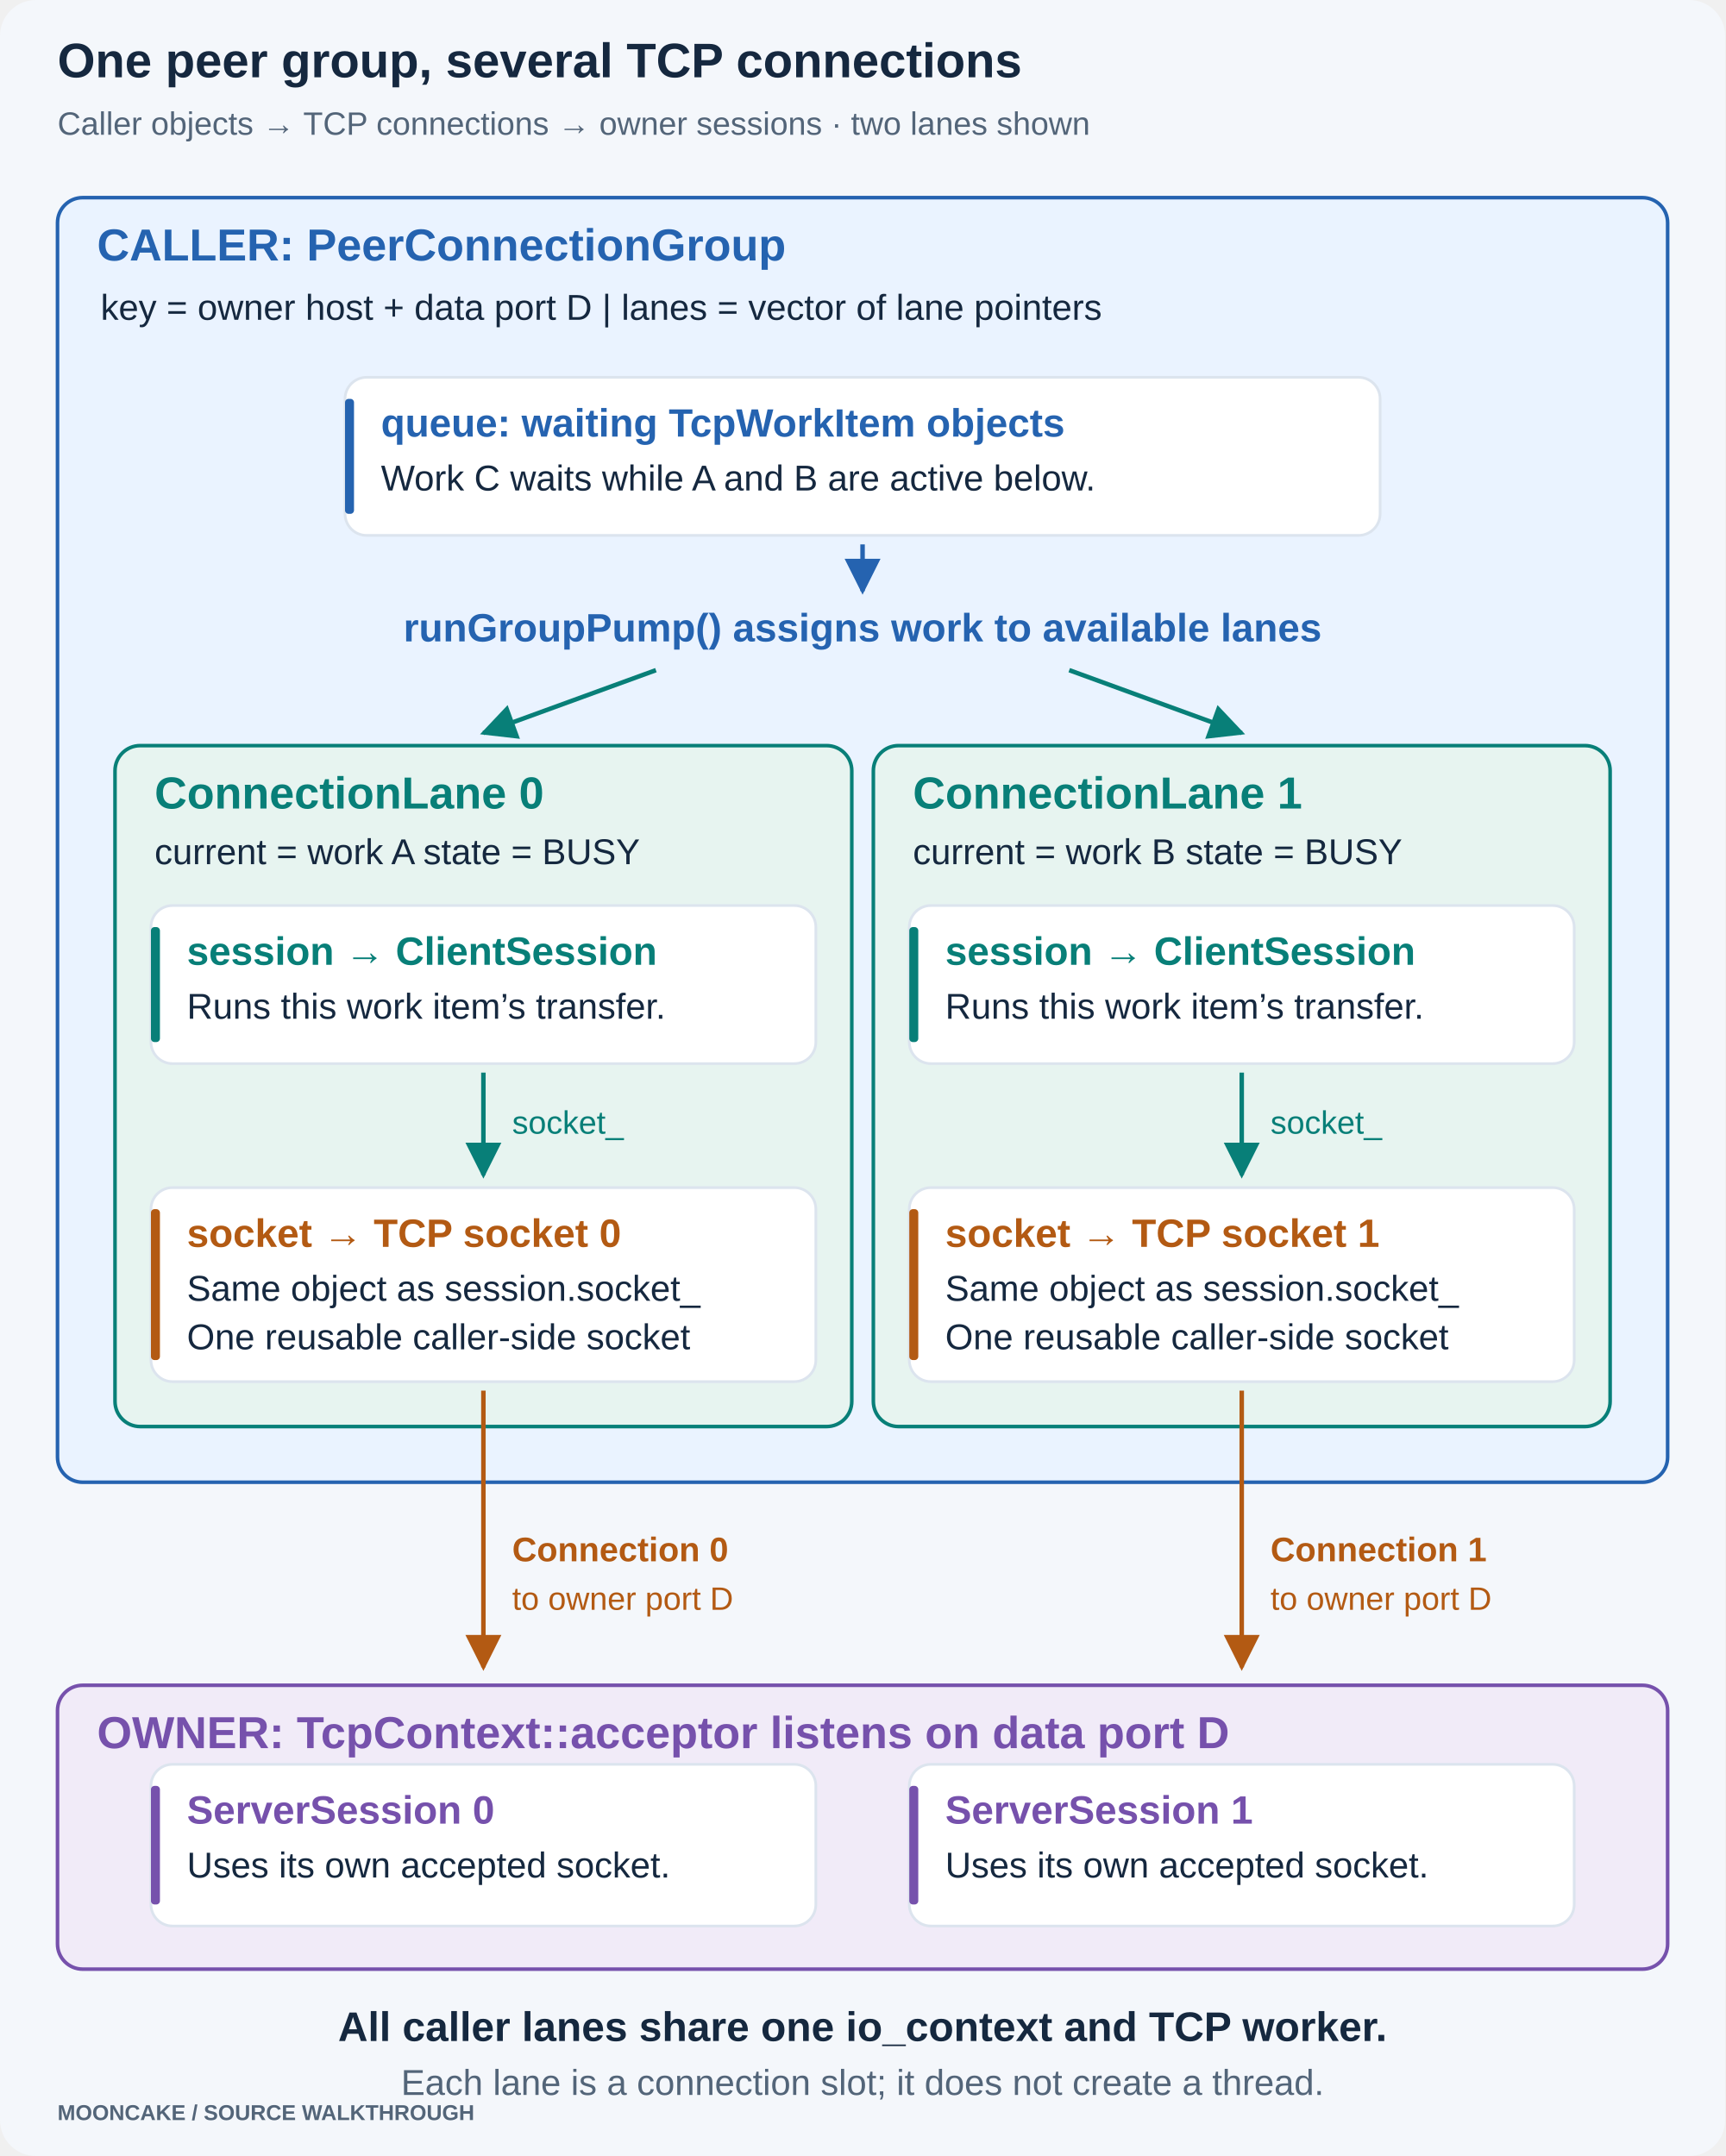
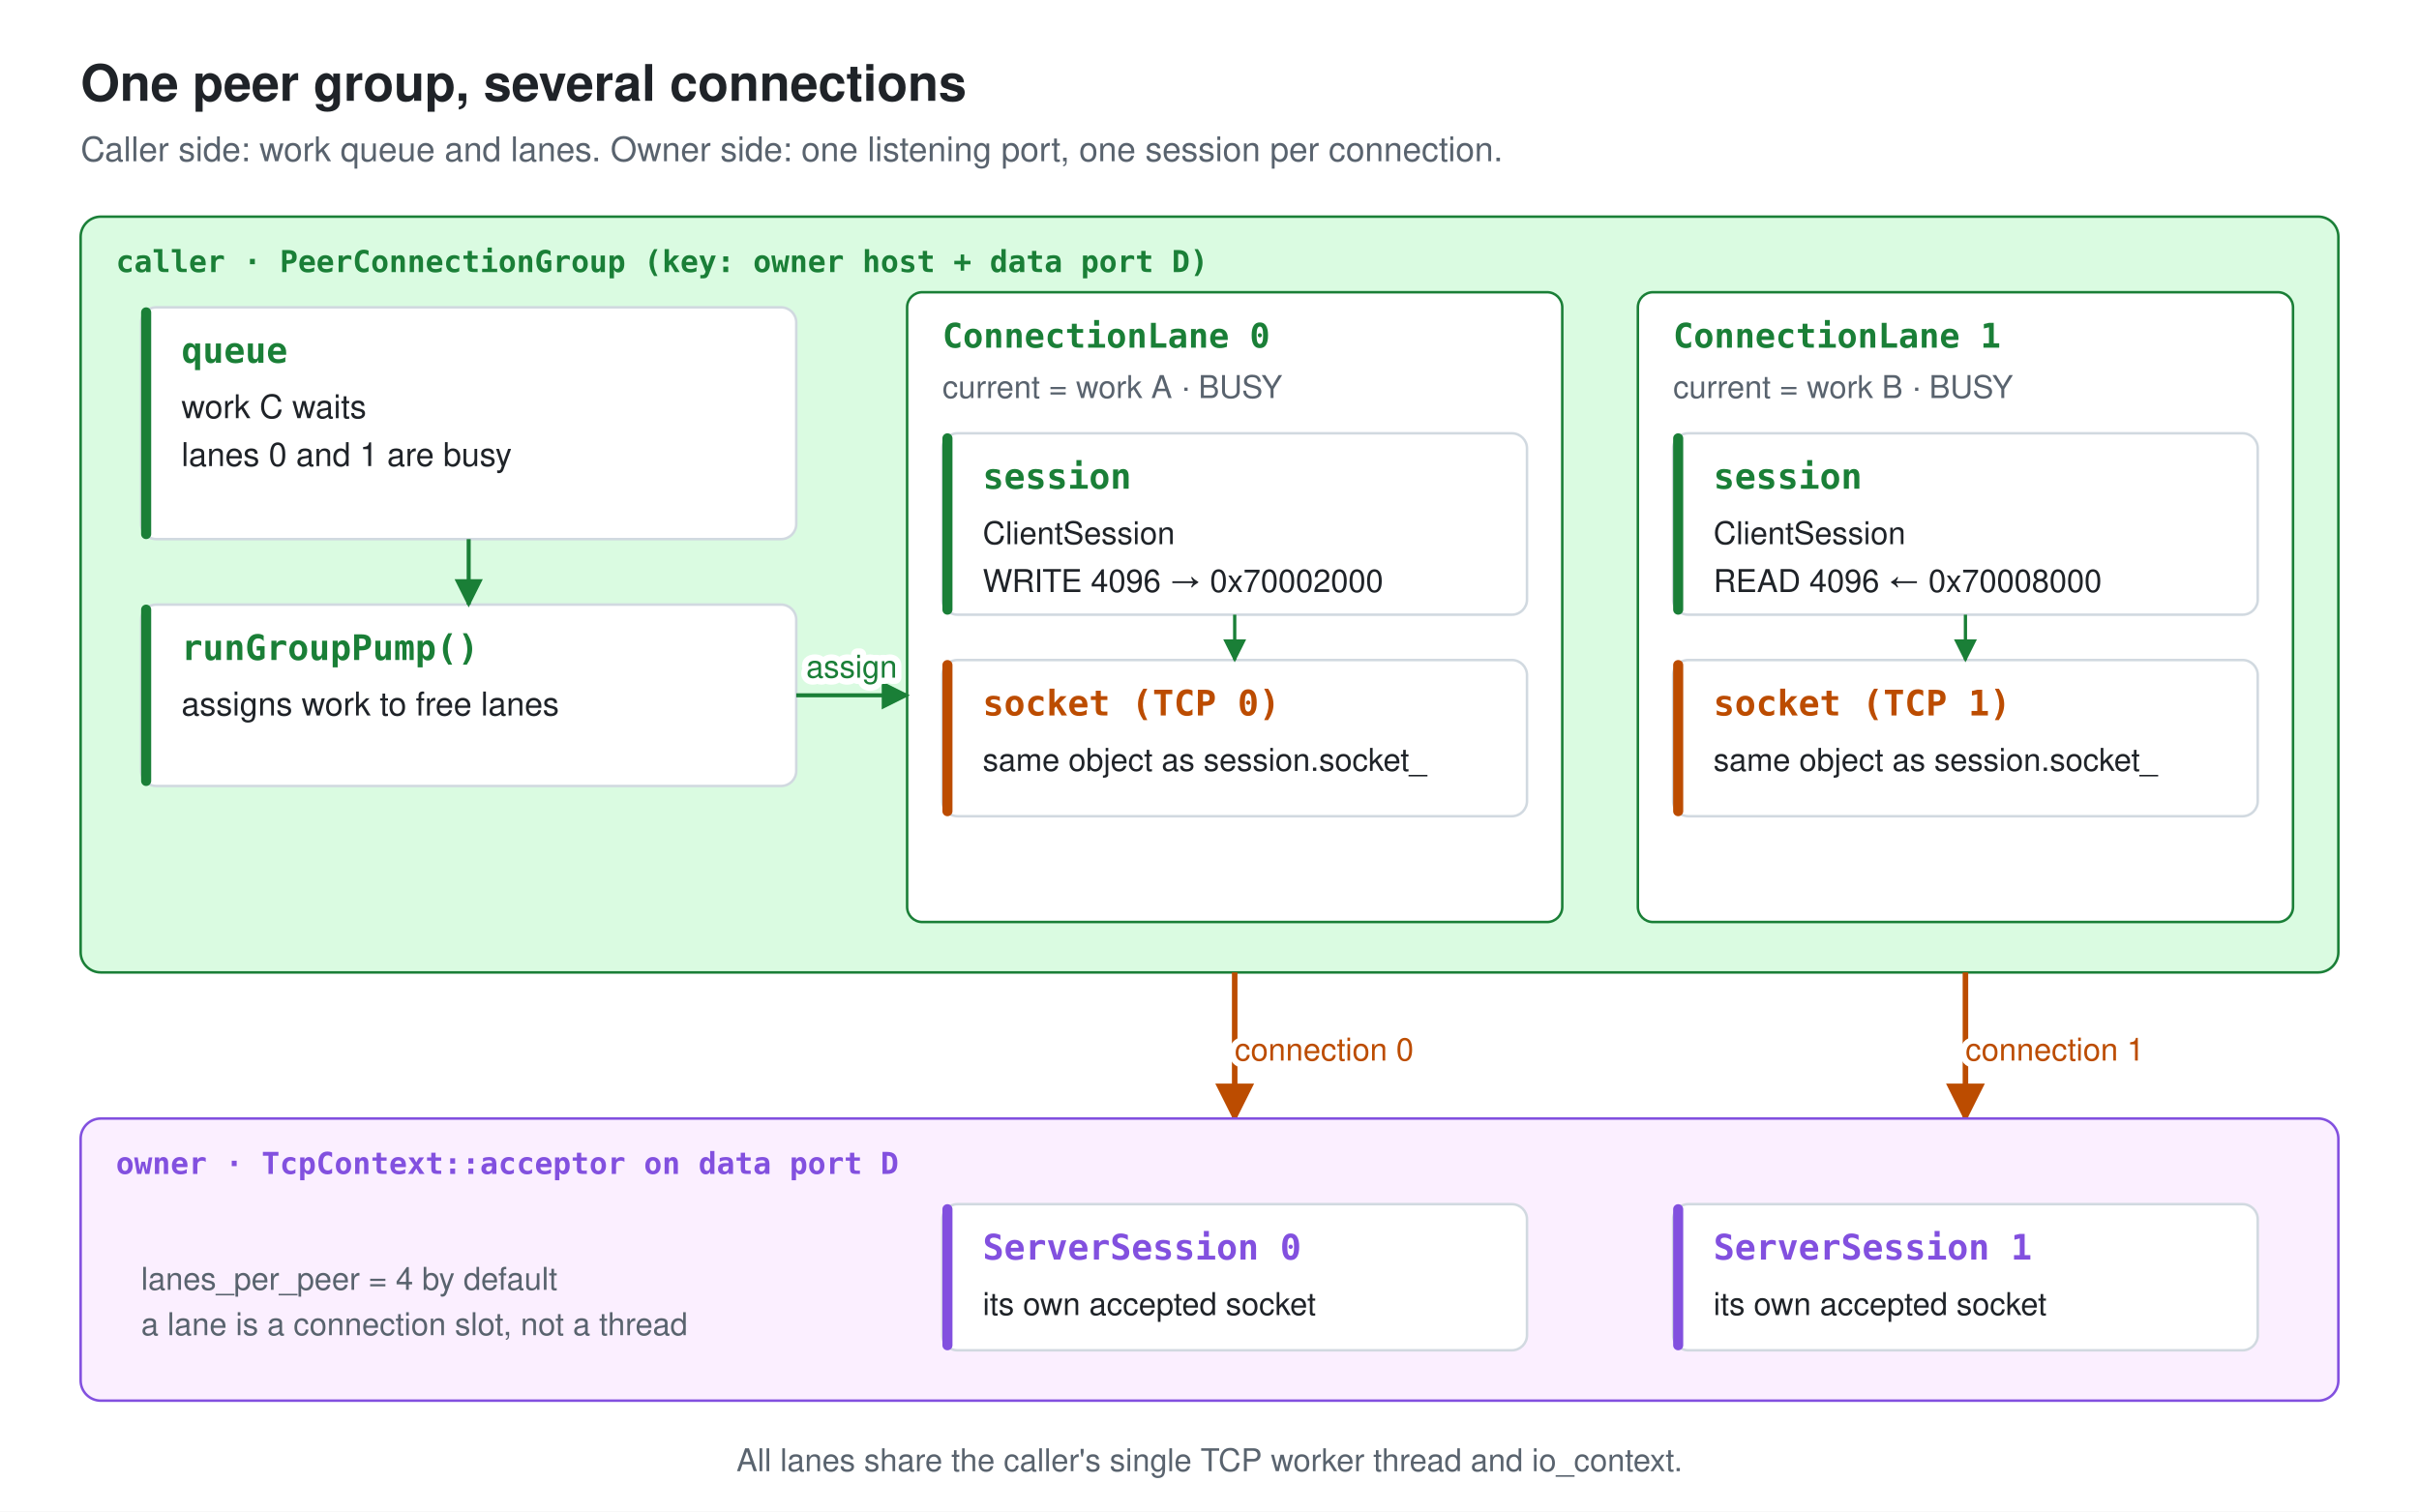
- <svg xmlns="http://www.w3.org/2000/svg" width="960" height="1200" viewBox="0 0 960 1200" role="img" aria-labelledby="title desc">
+ <svg xmlns="http://www.w3.org/2000/svg" width="960" height="600" viewBox="0 0 960 600" role="img" aria-labelledby="t d">
  <defs>
-     <marker id="arrow" viewBox="0 0 10 10" refX="9" refY="5" markerWidth="8" markerHeight="8" orient="auto-start-reverse">
-       <path d="M 0 0 L 10 5 L 0 10 z" fill="context-stroke" />
+     <marker id="a-0969da" viewBox="0 0 10 10" refX="9" refY="5" markerWidth="7" markerHeight="7" orient="auto-start-reverse">
+       <path d="M 0 0 L 10 5 L 0 10 z" fill="#0969da" />
+     </marker>
+     <marker id="a-8250df" viewBox="0 0 10 10" refX="9" refY="5" markerWidth="7" markerHeight="7" orient="auto-start-reverse">
+       <path d="M 0 0 L 10 5 L 0 10 z" fill="#8250df" />
+     </marker>
+     <marker id="a-1a7f37" viewBox="0 0 10 10" refX="9" refY="5" markerWidth="7" markerHeight="7" orient="auto-start-reverse">
+       <path d="M 0 0 L 10 5 L 0 10 z" fill="#1a7f37" />
+     </marker>
+     <marker id="a-bc4c00" viewBox="0 0 10 10" refX="9" refY="5" markerWidth="7" markerHeight="7" orient="auto-start-reverse">
+       <path d="M 0 0 L 10 5 L 0 10 z" fill="#bc4c00" />
+     </marker>
+     <marker id="a-59636e" viewBox="0 0 10 10" refX="9" refY="5" markerWidth="7" markerHeight="7" orient="auto-start-reverse">
+       <path d="M 0 0 L 10 5 L 0 10 z" fill="#59636e" />
+     </marker>
+     <marker id="a-d1d9e0" viewBox="0 0 10 10" refX="9" refY="5" markerWidth="7" markerHeight="7" orient="auto-start-reverse">
+       <path d="M 0 0 L 10 5 L 0 10 z" fill="#d1d9e0" />
    </marker>
  </defs>
-   <rect width="960" height="1200" rx="20" fill="#f4f7fb" />
-   <g font-family="Arial, Helvetica, sans-serif">
-     <text x="32" y="43" font-size="27" fill="#15283f" font-weight="700" text-anchor="start">One peer group, several TCP connections</text>
-     <text x="32" y="75" font-size="18" fill="#536579" font-weight="400" text-anchor="start">Caller objects → TCP connections → owner sessions · two lanes shown</text>
-     <rect x="32" y="110" width="896" height="715" rx="14" fill="#eaf3ff" stroke="#2563b0" stroke-width="2" />
-     <text x="54" y="145" font-size="25" fill="#2563b0" font-weight="700" text-anchor="start">CALLER: PeerConnectionGroup</text>
-     <text x="56" y="178" font-size="20" fill="#15283f" font-weight="400" text-anchor="start">key = owner host + data port D     |     lanes = vector of lane pointers</text>
-     <rect x="192" y="210" width="576" height="88" rx="12" fill="white" stroke="#dce4ee" stroke-width="1.5" />
-     <rect x="192" y="222" width="5" height="64" rx="2" fill="#2563b0" />
-     <text x="212" y="243" font-size="22" fill="#2563b0" font-weight="700" text-anchor="start">queue: waiting TcpWorkItem objects</text>
-     <text x="212" y="273" font-size="20" fill="#15283f" font-weight="400" text-anchor="start">Work C waits while A and B are active below.</text>
-     <path d="M 480 303 L 480 329" fill="none" stroke="#2563b0" stroke-width="2.5" marker-end="url(#arrow)" />
-     <text x="480" y="357" font-size="22" fill="#2563b0" font-weight="700" text-anchor="middle">runGroupPump() assigns work to available lanes</text>
-     <path d="M 365 373 L 269 408" fill="none" stroke="#087f78" stroke-width="2.5" marker-end="url(#arrow)" />
-     <path d="M 595 373 L 691 408" fill="none" stroke="#087f78" stroke-width="2.5" marker-end="url(#arrow)" />
-     <rect x="64" y="415" width="410" height="379" rx="14" fill="#e7f4f0" stroke="#087f78" stroke-width="2" />
-     <text x="86" y="450" font-size="25" fill="#087f78" font-weight="700" text-anchor="start">ConnectionLane 0</text>
-     <text x="86" y="481" font-size="20" fill="#15283f" font-weight="400" text-anchor="start">current = work A     state = BUSY</text>
-     <rect x="84" y="504" width="370" height="88" rx="12" fill="white" stroke="#dce4ee" stroke-width="1.5" />
-     <rect x="84" y="516" width="5" height="64" rx="2" fill="#087f78" />
-     <text x="104" y="537" font-size="22" fill="#087f78" font-weight="700" text-anchor="start">session → ClientSession</text>
-     <text x="104" y="567" font-size="20" fill="#15283f" font-weight="400" text-anchor="start">Runs this work item’s transfer.</text>
-     <path d="M 269 597 L 269 654" fill="none" stroke="#087f78" stroke-width="2.5" marker-end="url(#arrow)" />
-     <text x="285" y="631" font-size="18" fill="#087f78" font-weight="400" text-anchor="start">socket_</text>
-     <rect x="84" y="661" width="370" height="108" rx="12" fill="white" stroke="#dce4ee" stroke-width="1.5" />
-     <rect x="84" y="673" width="5" height="84" rx="2" fill="#b35a13" />
-     <text x="104" y="694" font-size="22" fill="#b35a13" font-weight="700" text-anchor="start">socket → TCP socket 0</text>
-     <text x="104" y="724" font-size="20" fill="#15283f" font-weight="400" text-anchor="start">Same object as session.socket_</text>
-     <text x="104" y="751" font-size="20" fill="#15283f" font-weight="400" text-anchor="start">One reusable caller-side socket</text>
-     <path d="M 269 774 L 269 928" fill="none" stroke="#b35a13" stroke-width="2.5" marker-end="url(#arrow)" />
-     <text x="285" y="869" font-size="19" fill="#b35a13" font-weight="700" text-anchor="start">Connection 0</text>
-     <text x="285" y="896" font-size="18" fill="#b35a13" font-weight="400" text-anchor="start">to owner port D</text>
-     <rect x="486" y="415" width="410" height="379" rx="14" fill="#e7f4f0" stroke="#087f78" stroke-width="2" />
-     <text x="508" y="450" font-size="25" fill="#087f78" font-weight="700" text-anchor="start">ConnectionLane 1</text>
-     <text x="508" y="481" font-size="20" fill="#15283f" font-weight="400" text-anchor="start">current = work B     state = BUSY</text>
-     <rect x="506" y="504" width="370" height="88" rx="12" fill="white" stroke="#dce4ee" stroke-width="1.5" />
-     <rect x="506" y="516" width="5" height="64" rx="2" fill="#087f78" />
-     <text x="526" y="537" font-size="22" fill="#087f78" font-weight="700" text-anchor="start">session → ClientSession</text>
-     <text x="526" y="567" font-size="20" fill="#15283f" font-weight="400" text-anchor="start">Runs this work item’s transfer.</text>
-     <path d="M 691 597 L 691 654" fill="none" stroke="#087f78" stroke-width="2.5" marker-end="url(#arrow)" />
-     <text x="707" y="631" font-size="18" fill="#087f78" font-weight="400" text-anchor="start">socket_</text>
-     <rect x="506" y="661" width="370" height="108" rx="12" fill="white" stroke="#dce4ee" stroke-width="1.5" />
-     <rect x="506" y="673" width="5" height="84" rx="2" fill="#b35a13" />
-     <text x="526" y="694" font-size="22" fill="#b35a13" font-weight="700" text-anchor="start">socket → TCP socket 1</text>
-     <text x="526" y="724" font-size="20" fill="#15283f" font-weight="400" text-anchor="start">Same object as session.socket_</text>
-     <text x="526" y="751" font-size="20" fill="#15283f" font-weight="400" text-anchor="start">One reusable caller-side socket</text>
-     <path d="M 691 774 L 691 928" fill="none" stroke="#b35a13" stroke-width="2.5" marker-end="url(#arrow)" />
-     <text x="707" y="869" font-size="19" fill="#b35a13" font-weight="700" text-anchor="start">Connection 1</text>
-     <text x="707" y="896" font-size="18" fill="#b35a13" font-weight="400" text-anchor="start">to owner port D</text>
-     <rect x="32" y="938" width="896" height="158" rx="14" fill="#f1ebf8" stroke="#7651ac" stroke-width="2" />
-     <text x="54" y="973" font-size="25" fill="#7651ac" font-weight="700" text-anchor="start">OWNER: TcpContext::acceptor listens on data port D</text>
-     <rect x="84" y="982" width="370" height="90" rx="12" fill="white" stroke="#dce4ee" stroke-width="1.5" />
-     <rect x="84" y="994" width="5" height="66" rx="2" fill="#7651ac" />
-     <text x="104" y="1015" font-size="22" fill="#7651ac" font-weight="700" text-anchor="start">ServerSession 0</text>
-     <text x="104" y="1045" font-size="20" fill="#15283f" font-weight="400" text-anchor="start">Uses its own accepted socket.</text>
-     <rect x="506" y="982" width="370" height="90" rx="12" fill="white" stroke="#dce4ee" stroke-width="1.5" />
-     <rect x="506" y="994" width="5" height="66" rx="2" fill="#7651ac" />
-     <text x="526" y="1015" font-size="22" fill="#7651ac" font-weight="700" text-anchor="start">ServerSession 1</text>
-     <text x="526" y="1045" font-size="20" fill="#15283f" font-weight="400" text-anchor="start">Uses its own accepted socket.</text>
-     <text x="480" y="1136" font-size="23" fill="#15283f" font-weight="700" text-anchor="middle">All caller lanes share one io_context and TCP worker.</text>
-     <text x="480" y="1166" font-size="20" fill="#536579" font-weight="400" text-anchor="middle">Each lane is a connection slot; it does not create a thread.</text>
-     <text x="32" y="1180" font-size="12" fill="#536579" font-weight="700" text-anchor="start">MOONCAKE  /  SOURCE WALKTHROUGH</text>
-   </g>
+   <rect width="960" height="600" fill="#ffffff" />
+   <text x="32.0" y="40.0" font-family="IBM Plex Sans, -apple-system, Helvetica Neue, Helvetica, Arial, sans-serif" font-size="20" fill="#1f2328" font-weight="600" text-anchor="start">One peer group, several connections</text>
+   <text x="32.0" y="64.0" font-family="IBM Plex Sans, -apple-system, Helvetica Neue, Helvetica, Arial, sans-serif" font-size="13.5" fill="#59636e" font-weight="400" text-anchor="start">Caller side: work queue and lanes.  Owner side: one listening port, one session per connection.</text>
+   <rect x="32.0" y="86.0" width="896.0" height="300.0" rx="8" fill="#dafbe1" stroke="#1a7f37" stroke-width="1" />
+   <text x="46.0" y="108.0" font-family="JetBrains Mono, SFMono-Regular, Menlo, Consolas, monospace" font-size="12" fill="#1a7f37" font-weight="700" text-anchor="start">caller · PeerConnectionGroup  (key: owner host + data port D)</text>
+   <rect x="56.0" y="122.0" width="260.0" height="92.0" rx="6" fill="#ffffff" stroke="#d1d9e0" stroke-width="1" />
+   <rect x="56.0" y="122.0" width="4" height="92.0" rx="2" fill="#1a7f37" />
+   <text x="72.0" y="144.0" font-family="JetBrains Mono, SFMono-Regular, Menlo, Consolas, monospace" font-size="14" fill="#1a7f37" font-weight="600" text-anchor="start">queue</text>
+   <text x="72.0" y="166.0" font-family="IBM Plex Sans, -apple-system, Helvetica Neue, Helvetica, Arial, sans-serif" font-size="13" fill="#1f2328" font-weight="400" text-anchor="start">work C waits</text>
+   <text x="72.0" y="185.0" font-family="IBM Plex Sans, -apple-system, Helvetica Neue, Helvetica, Arial, sans-serif" font-size="13" fill="#1f2328" font-weight="400" text-anchor="start">lanes 0 and 1 are busy</text>
+   <rect x="56.0" y="240.0" width="260.0" height="72.0" rx="6" fill="#ffffff" stroke="#d1d9e0" stroke-width="1" />
+   <rect x="56.0" y="240.0" width="4" height="72.0" rx="2" fill="#1a7f37" />
+   <text x="72.0" y="262.0" font-family="JetBrains Mono, SFMono-Regular, Menlo, Consolas, monospace" font-size="14" fill="#1a7f37" font-weight="600" text-anchor="start">runGroupPump()</text>
+   <text x="72.0" y="284.0" font-family="IBM Plex Sans, -apple-system, Helvetica Neue, Helvetica, Arial, sans-serif" font-size="13" fill="#1f2328" font-weight="400" text-anchor="start">assigns work to free lanes</text>
+   <path d="M 186.0 214.0 L 186.0 240.0" fill="none" stroke="#1a7f37" stroke-width="1.6" marker-end="url(#a-1a7f37)" />
+   <rect x="360.0" y="116.0" width="260.0" height="250.0" rx="6" fill="#ffffff" stroke="#1a7f37" stroke-width="1" />
+   <text x="374.0" y="138.0" font-family="JetBrains Mono, SFMono-Regular, Menlo, Consolas, monospace" font-size="13.5" fill="#1a7f37" font-weight="700" text-anchor="start">ConnectionLane 0</text>
+   <text x="374.0" y="158.0" font-family="IBM Plex Sans, -apple-system, Helvetica Neue, Helvetica, Arial, sans-serif" font-size="12.5" fill="#59636e" font-weight="400" text-anchor="start">current = work A · BUSY</text>
+   <rect x="374.0" y="172.0" width="232.0" height="72.0" rx="6" fill="#ffffff" stroke="#d1d9e0" stroke-width="1" />
+   <rect x="374.0" y="172.0" width="4" height="72.0" rx="2" fill="#1a7f37" />
+   <text x="390.0" y="194.0" font-family="JetBrains Mono, SFMono-Regular, Menlo, Consolas, monospace" font-size="14" fill="#1a7f37" font-weight="600" text-anchor="start">session</text>
+   <text x="390.0" y="216.0" font-family="IBM Plex Sans, -apple-system, Helvetica Neue, Helvetica, Arial, sans-serif" font-size="12.5" fill="#1f2328" font-weight="400" text-anchor="start">ClientSession</text>
+   <text x="390.0" y="235.0" font-family="IBM Plex Sans, -apple-system, Helvetica Neue, Helvetica, Arial, sans-serif" font-size="12.5" fill="#1f2328" font-weight="400" text-anchor="start">WRITE 4096 → 0x70002000</text>
+   <rect x="374.0" y="262.0" width="232.0" height="62.0" rx="6" fill="#ffffff" stroke="#d1d9e0" stroke-width="1" />
+   <rect x="374.0" y="262.0" width="4" height="62.0" rx="2" fill="#bc4c00" />
+   <text x="390.0" y="284.0" font-family="JetBrains Mono, SFMono-Regular, Menlo, Consolas, monospace" font-size="14" fill="#bc4c00" font-weight="600" text-anchor="start">socket  (TCP 0)</text>
+   <text x="390.0" y="306.0" font-family="IBM Plex Sans, -apple-system, Helvetica Neue, Helvetica, Arial, sans-serif" font-size="12.5" fill="#1f2328" font-weight="400" text-anchor="start">same object as session.socket_</text>
+   <path d="M 490.0 244.0 L 490.0 262.0" fill="none" stroke="#1a7f37" stroke-width="1.3" marker-end="url(#a-1a7f37)" />
+   <path d="M 490.0 386.0 L 490.0 444.0" fill="none" stroke="#bc4c00" stroke-width="2.2" marker-end="url(#a-bc4c00)" />
+   <text x="490.0" y="421.0" font-family="IBM Plex Sans, -apple-system, Helvetica Neue, Helvetica, Arial, sans-serif" font-size="12.5" fill="#bc4c00" font-weight="500" text-anchor="start" paint-order="stroke" stroke="#ffffff" stroke-width="5" stroke-linejoin="round">connection 0</text>
+   <rect x="650.0" y="116.0" width="260.0" height="250.0" rx="6" fill="#ffffff" stroke="#1a7f37" stroke-width="1" />
+   <text x="664.0" y="138.0" font-family="JetBrains Mono, SFMono-Regular, Menlo, Consolas, monospace" font-size="13.5" fill="#1a7f37" font-weight="700" text-anchor="start">ConnectionLane 1</text>
+   <text x="664.0" y="158.0" font-family="IBM Plex Sans, -apple-system, Helvetica Neue, Helvetica, Arial, sans-serif" font-size="12.5" fill="#59636e" font-weight="400" text-anchor="start">current = work B · BUSY</text>
+   <rect x="664.0" y="172.0" width="232.0" height="72.0" rx="6" fill="#ffffff" stroke="#d1d9e0" stroke-width="1" />
+   <rect x="664.0" y="172.0" width="4" height="72.0" rx="2" fill="#1a7f37" />
+   <text x="680.0" y="194.0" font-family="JetBrains Mono, SFMono-Regular, Menlo, Consolas, monospace" font-size="14" fill="#1a7f37" font-weight="600" text-anchor="start">session</text>
+   <text x="680.0" y="216.0" font-family="IBM Plex Sans, -apple-system, Helvetica Neue, Helvetica, Arial, sans-serif" font-size="12.5" fill="#1f2328" font-weight="400" text-anchor="start">ClientSession</text>
+   <text x="680.0" y="235.0" font-family="IBM Plex Sans, -apple-system, Helvetica Neue, Helvetica, Arial, sans-serif" font-size="12.5" fill="#1f2328" font-weight="400" text-anchor="start">READ 4096 ← 0x70008000</text>
+   <rect x="664.0" y="262.0" width="232.0" height="62.0" rx="6" fill="#ffffff" stroke="#d1d9e0" stroke-width="1" />
+   <rect x="664.0" y="262.0" width="4" height="62.0" rx="2" fill="#bc4c00" />
+   <text x="680.0" y="284.0" font-family="JetBrains Mono, SFMono-Regular, Menlo, Consolas, monospace" font-size="14" fill="#bc4c00" font-weight="600" text-anchor="start">socket  (TCP 1)</text>
+   <text x="680.0" y="306.0" font-family="IBM Plex Sans, -apple-system, Helvetica Neue, Helvetica, Arial, sans-serif" font-size="12.5" fill="#1f2328" font-weight="400" text-anchor="start">same object as session.socket_</text>
+   <path d="M 780.0 244.0 L 780.0 262.0" fill="none" stroke="#1a7f37" stroke-width="1.3" marker-end="url(#a-1a7f37)" />
+   <path d="M 780.0 386.0 L 780.0 444.0" fill="none" stroke="#bc4c00" stroke-width="2.2" marker-end="url(#a-bc4c00)" />
+   <text x="780.0" y="421.0" font-family="IBM Plex Sans, -apple-system, Helvetica Neue, Helvetica, Arial, sans-serif" font-size="12.5" fill="#bc4c00" font-weight="500" text-anchor="start" paint-order="stroke" stroke="#ffffff" stroke-width="5" stroke-linejoin="round">connection 1</text>
+   <path d="M 316.0 276.0 L 360.0 276.0" fill="none" stroke="#1a7f37" stroke-width="1.6" marker-end="url(#a-1a7f37)" />
+   <text x="338.0" y="269.0" font-family="IBM Plex Sans, -apple-system, Helvetica Neue, Helvetica, Arial, sans-serif" font-size="12.5" fill="#1a7f37" font-weight="500" text-anchor="middle" paint-order="stroke" stroke="#ffffff" stroke-width="5" stroke-linejoin="round">assign</text>
+   <rect x="32.0" y="444.0" width="896.0" height="112.0" rx="8" fill="#fbefff" stroke="#8250df" stroke-width="1" />
+   <text x="46.0" y="466.0" font-family="JetBrains Mono, SFMono-Regular, Menlo, Consolas, monospace" font-size="12" fill="#8250df" font-weight="700" text-anchor="start">owner · TcpContext::acceptor on data port D</text>
+   <rect x="374.0" y="478.0" width="232.0" height="58.0" rx="6" fill="#ffffff" stroke="#d1d9e0" stroke-width="1" />
+   <rect x="374.0" y="478.0" width="4" height="58.0" rx="2" fill="#8250df" />
+   <text x="390.0" y="500.0" font-family="JetBrains Mono, SFMono-Regular, Menlo, Consolas, monospace" font-size="14" fill="#8250df" font-weight="600" text-anchor="start">ServerSession 0</text>
+   <text x="390.0" y="522.0" font-family="IBM Plex Sans, -apple-system, Helvetica Neue, Helvetica, Arial, sans-serif" font-size="12.5" fill="#1f2328" font-weight="400" text-anchor="start">its own accepted socket</text>
+   <rect x="664.0" y="478.0" width="232.0" height="58.0" rx="6" fill="#ffffff" stroke="#d1d9e0" stroke-width="1" />
+   <rect x="664.0" y="478.0" width="4" height="58.0" rx="2" fill="#8250df" />
+   <text x="680.0" y="500.0" font-family="JetBrains Mono, SFMono-Regular, Menlo, Consolas, monospace" font-size="14" fill="#8250df" font-weight="600" text-anchor="start">ServerSession 1</text>
+   <text x="680.0" y="522.0" font-family="IBM Plex Sans, -apple-system, Helvetica Neue, Helvetica, Arial, sans-serif" font-size="12.5" fill="#1f2328" font-weight="400" text-anchor="start">its own accepted socket</text>
+   <text x="56.0" y="512.0" font-family="IBM Plex Sans, -apple-system, Helvetica Neue, Helvetica, Arial, sans-serif" font-size="12.5" fill="#59636e" font-weight="400" text-anchor="start">lanes_per_peer = 4 by default</text>
+   <text x="56.0" y="530.0" font-family="IBM Plex Sans, -apple-system, Helvetica Neue, Helvetica, Arial, sans-serif" font-size="12.5" fill="#59636e" font-weight="400" text-anchor="start">a lane is a connection slot, not a thread</text>
+   <text x="480.0" y="584.0" font-family="IBM Plex Sans, -apple-system, Helvetica Neue, Helvetica, Arial, sans-serif" font-size="12.5" fill="#59636e" font-weight="400" text-anchor="middle">All lanes share the caller's single TCP worker thread and io_context.</text>
</svg>
